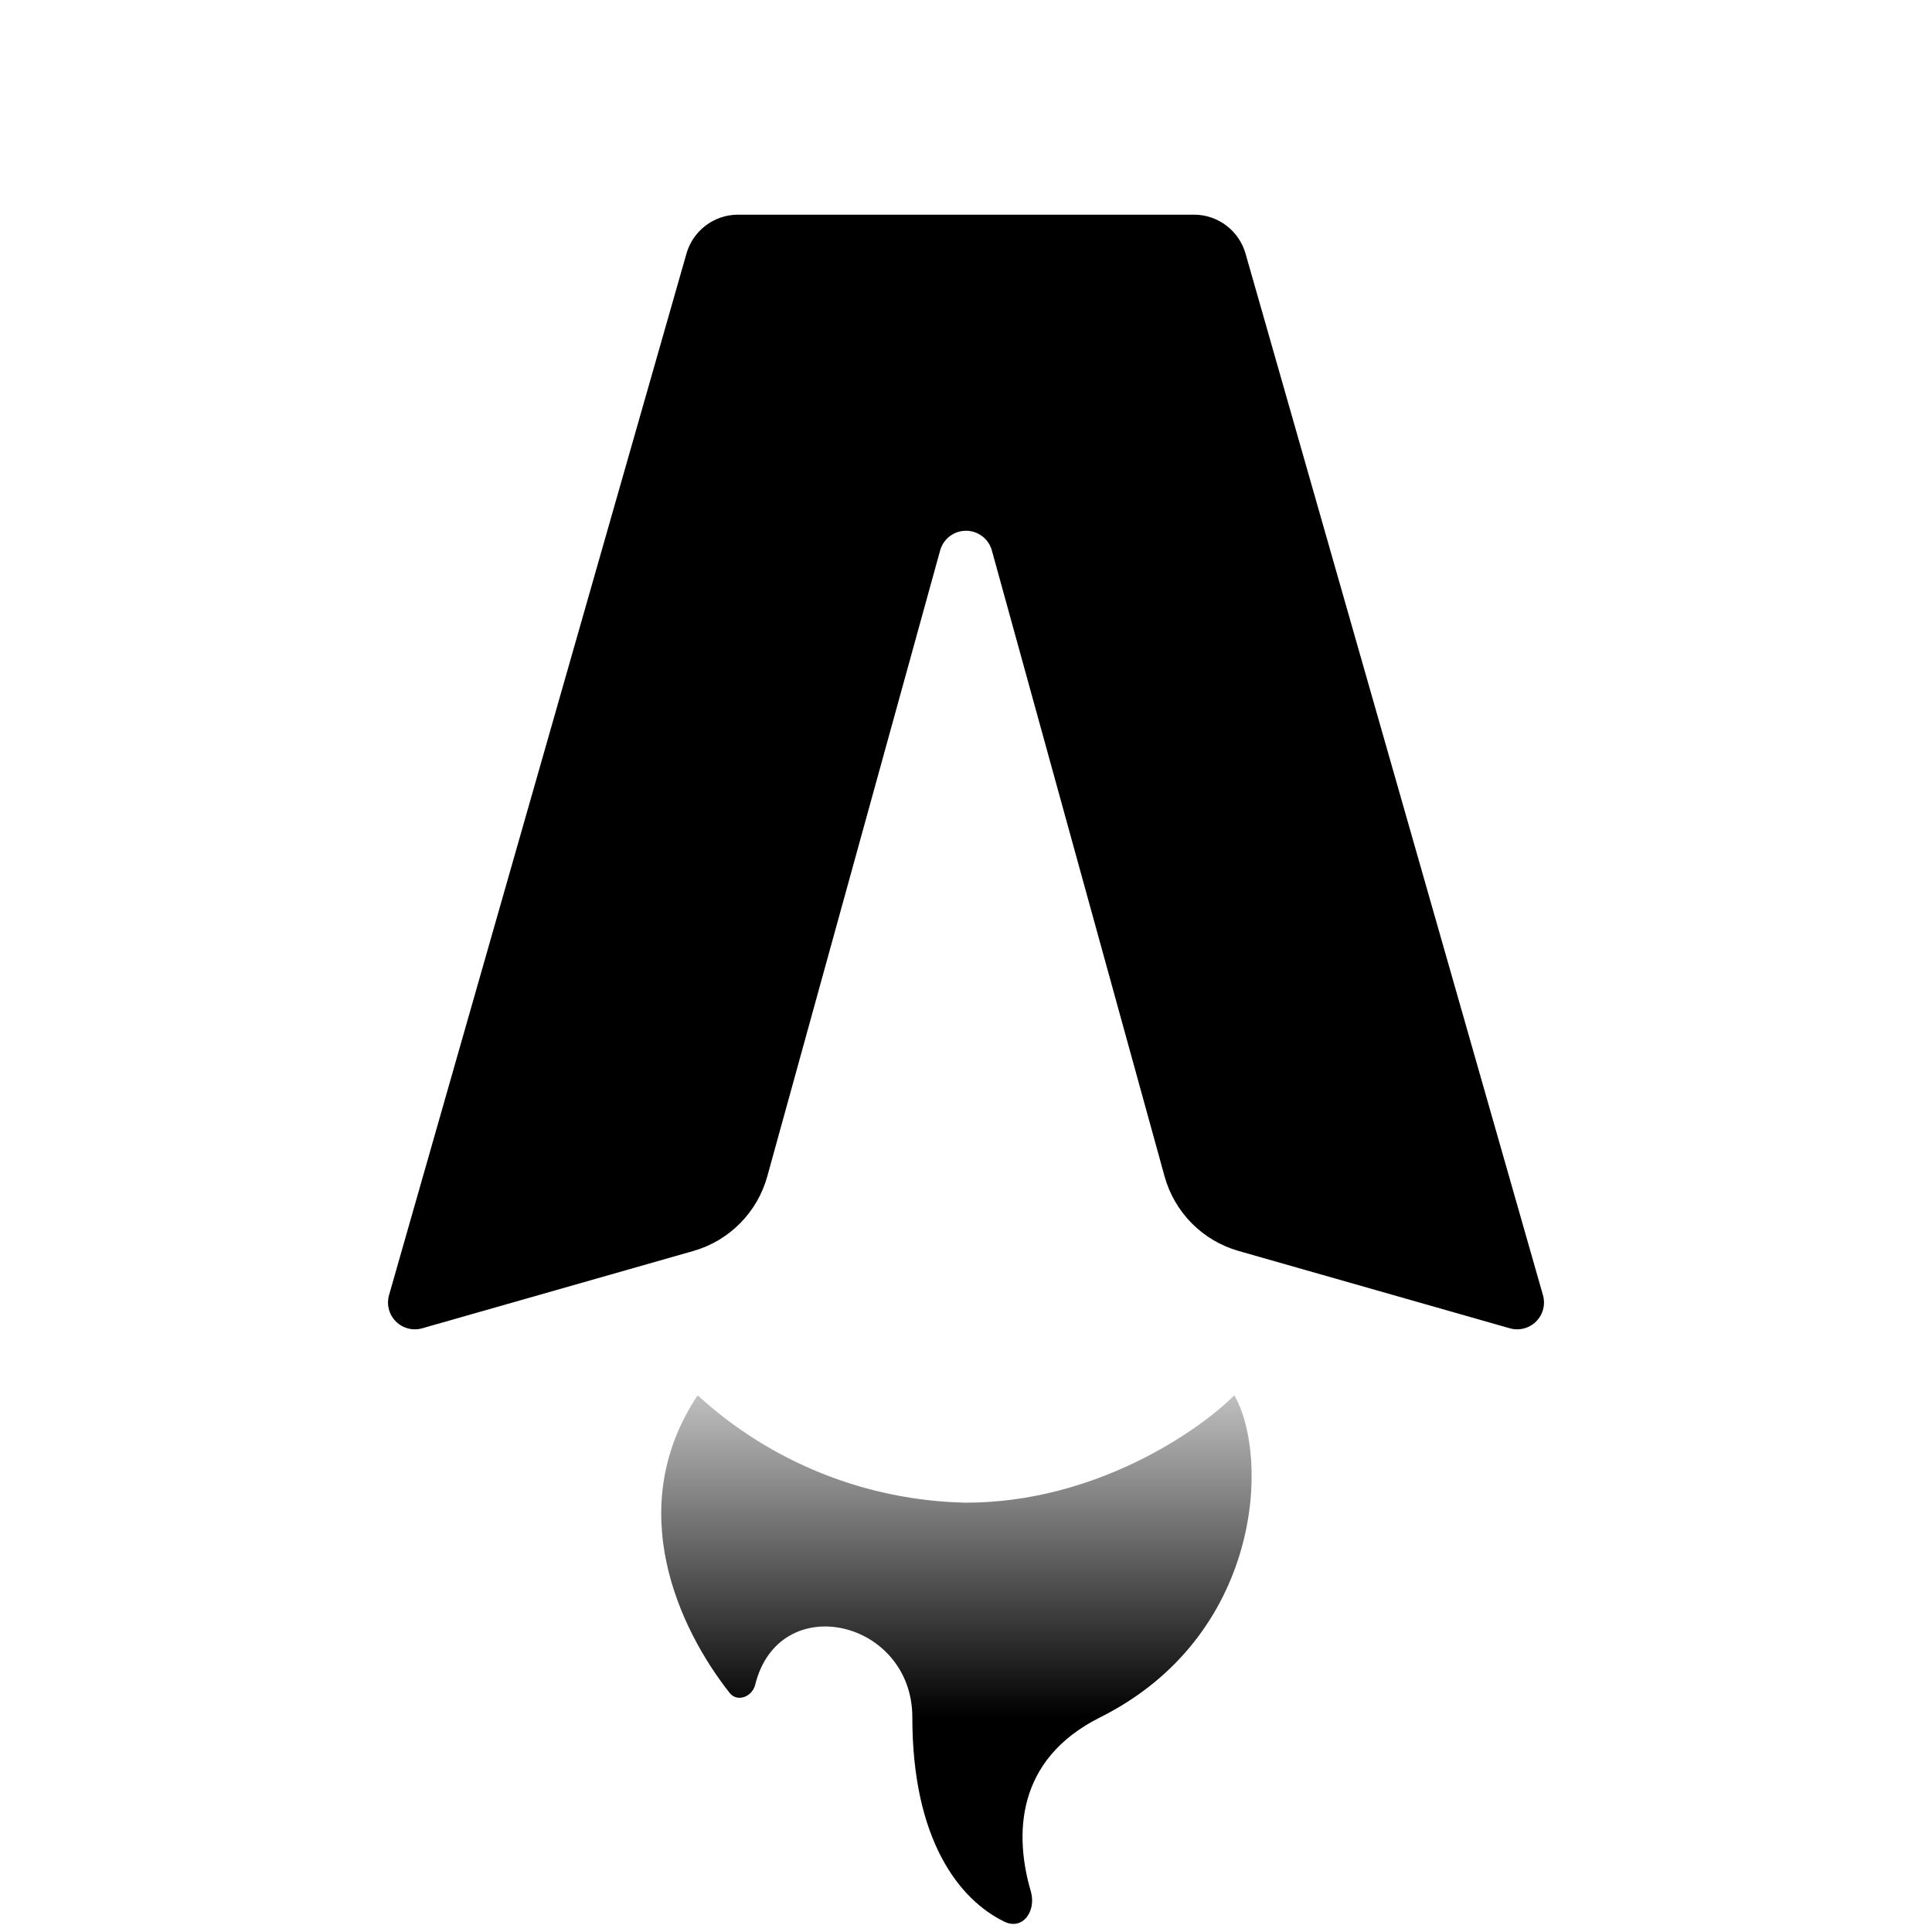
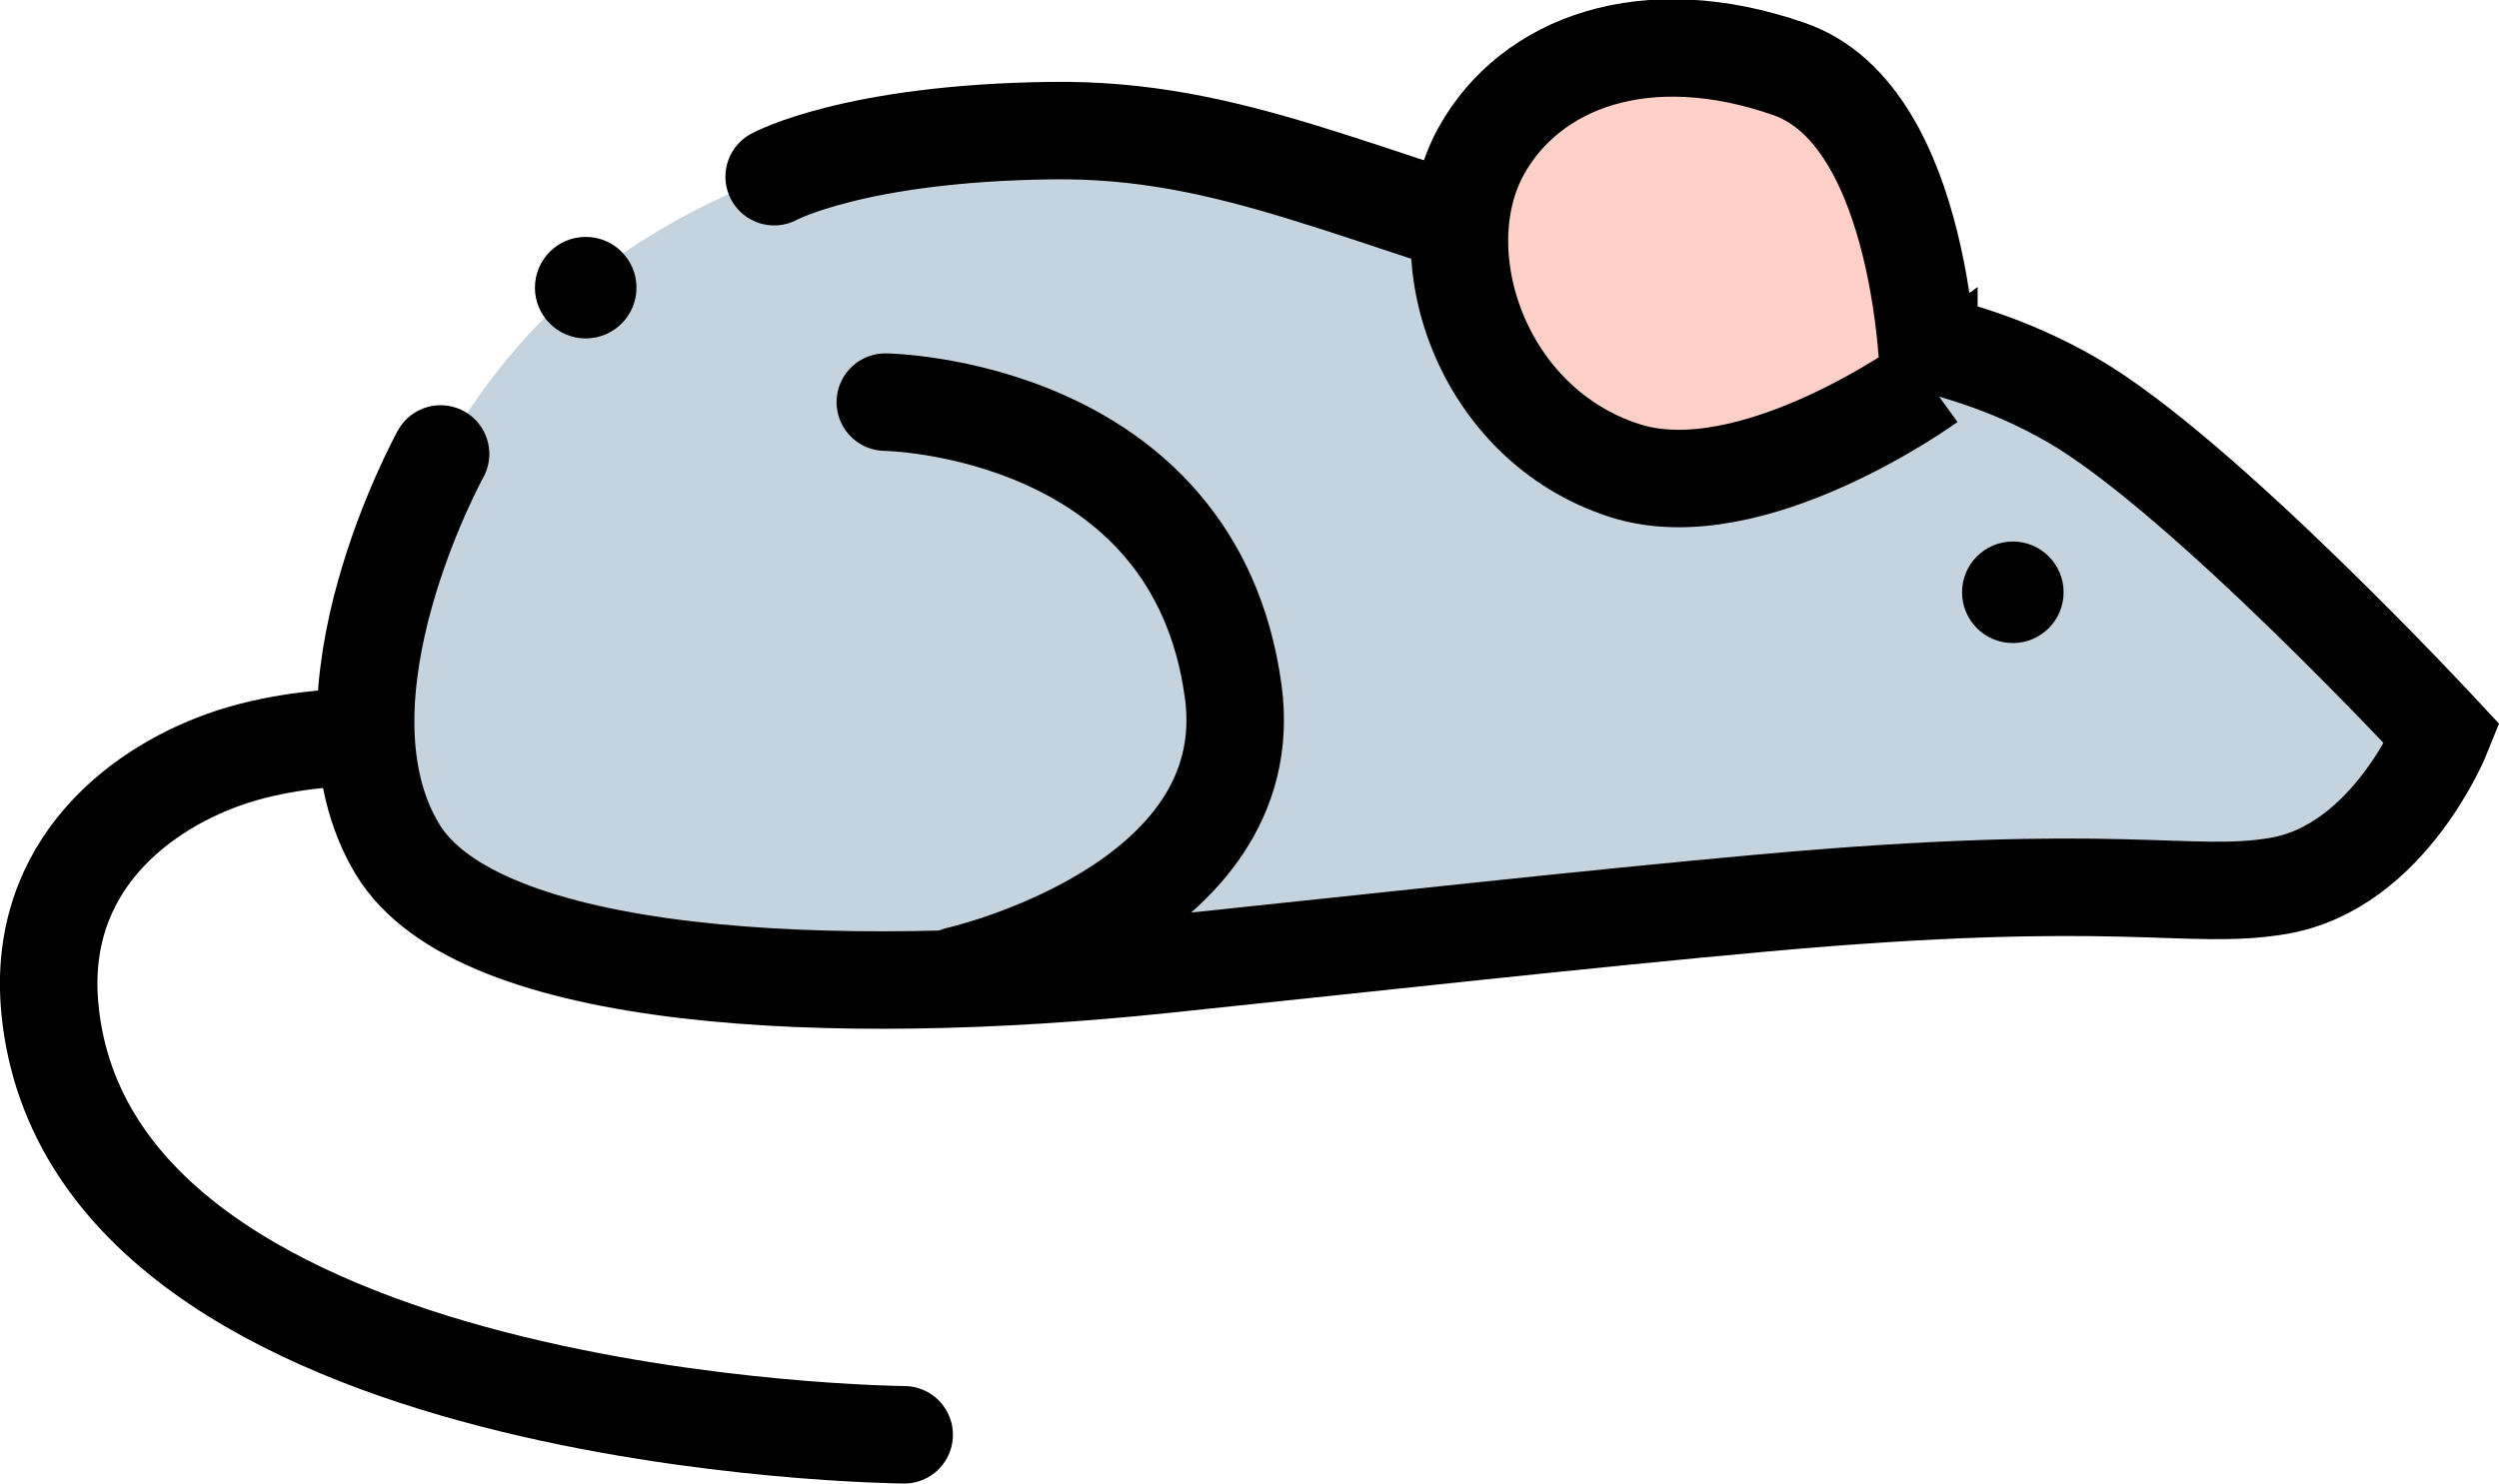
- <svg xmlns="http://www.w3.org/2000/svg" fill="none" viewBox="0 0 36 36">
-   <path fill="#000" d="M22.25 4h-8.5a1 1 0 0 0-.96.73l-5.54 19.4a.5.5 0 0 0 .62.62l5.05-1.44a2 2 0 0 0 1.38-1.4l3.22-11.66a.5.5 0 0 1 .96 0l3.22 11.67a2 2 0 0 0 1.38 1.39l5.05 1.44a.5.5 0 0 0 .62-.62l-5.54-19.4a1 1 0 0 0-.96-.73Z" />
-   <path fill="url(#gradient)" d="M18 28a7.63 7.63 0 0 1-5-2c-1.4 2.1-.35 4.35.6 5.55.14.17.41.07.47-.15.44-1.8 2.93-1.22 2.93.6 0 2.28.87 3.4 1.72 3.81.34.16.59-.2.49-.56-.31-1.05-.29-2.46 1.29-3.25 3-1.5 3.17-4.83 2.5-6-.67.67-2.6 2-5 2Z" />
-   <defs>
-     <linearGradient id="gradient" x1="16" x2="16" y1="32" y2="24" gradientUnits="userSpaceOnUse">
-       <stop stop-color="#000" />
-       <stop offset="1" stop-color="#000" stop-opacity="0" />
-     </linearGradient>
-   </defs>
-   <style>
-     @media (prefers-color-scheme:dark){:root{filter:invert(100%)}}
-   </style>
+ <svg xmlns="http://www.w3.org/2000/svg" version="1.1" id="svg1" width="512.639" height="304.41" viewBox="0 0 512.639 304.41">
+   <defs id="defs1" />
+   <g id="layer1" transform="translate(-0.2987287,-104.4244)">
+     <path style="fill:#c5d3de;fill-opacity:1;fill-rule:nonzero;stroke:none;stroke-width:20;stroke-linecap:round;stroke-dasharray:none;stroke-opacity:1" d="m 88.255,202.681 c 0,0 11.272,-23.959 32.151,-40.581 24.127,-19.207 48.347,-24.603 48.347,-24.603" id="path9" />
+     <path style="fill:none;fill-opacity:1;fill-rule:nonzero;stroke:#000000;stroke-width:20;stroke-linecap:round;stroke-dasharray:none;stroke-opacity:1" d="m 185.779,398.834 c 0,0 -166.67,-1.338 -175.223,-87.193 -2.984,-29.953 19.195,-46.026 37.447,-51.954 10.934,-3.552 22.367,-3.873 22.367,-3.873" id="path4" />
+     <path style="fill:#c5d3de;fill-opacity:1;fill-rule:nonzero;stroke:#000000;stroke-width:20;stroke-linecap:round;stroke-dasharray:none;stroke-opacity:1" d="m 90.678,197.574 c 0,0 -27.59,49.985 -8.847,81.094 16.492,27.372 89.429,30.721 156.825,23.693 43.968,-4.585 86.08,-9.282 123.123,-12.634 74.19,-6.713 87.437,-0.387 105.922,-3.526 22.729,-3.86 33.606,-31.123 33.606,-31.123 0,0 -49.4,-53.282 -75.933,-68.561 -26.22,-15.098 -47.994,-13.448 -93.914,-26.482 -53.513,-15.189 -78.537,-29.266 -115.456,-28.81 -40.551,0.502 -56.894,9.456 -56.894,9.456" id="path5" />
+     <circle style="fill:#000000;fill-opacity:1;fill-rule:nonzero;stroke:none;stroke-width:20;stroke-linecap:round;stroke-dasharray:none;stroke-opacity:1" id="path6" cy="163.451" cx="120.449" r="10.416" />
+     <circle style="fill:#000000;fill-opacity:1;fill-rule:nonzero;stroke:none;stroke-width:20;stroke-linecap:round;stroke-dasharray:none;stroke-opacity:1" id="path6-0" cy="225.959" cx="413.206" r="10.416" />
+     <path style="fill:none;fill-opacity:1;fill-rule:nonzero;stroke:#000000;stroke-width:20;stroke-linecap:round;stroke-dasharray:none;stroke-opacity:1" d="m 181.913,186.938 c 0,0 63.368,0.832 71.358,59.298 6.042,44.212 -56.282,58.293 -56.282,58.293" id="path8" />
+   </g>
+   <g id="layer2" transform="translate(-0.2987287,-104.4244)">
+     <path style="fill:#ffd0c7;fill-opacity:1;fill-rule:nonzero;stroke:#000000;stroke-width:20;stroke-linecap:round;stroke-dasharray:none;stroke-opacity:1" d="m 395.987,182.918 c 0,0 -0.817,-54.633 -28.644,-64.323 -29.632,-10.318 -53.134,-1.221 -63.138,16.724 -11.73,21.041 -0.167,56.254 29.469,65.689 25.957,8.264 62.313,-18.091 62.313,-18.091 z" id="path7" />
+   </g>
</svg>
